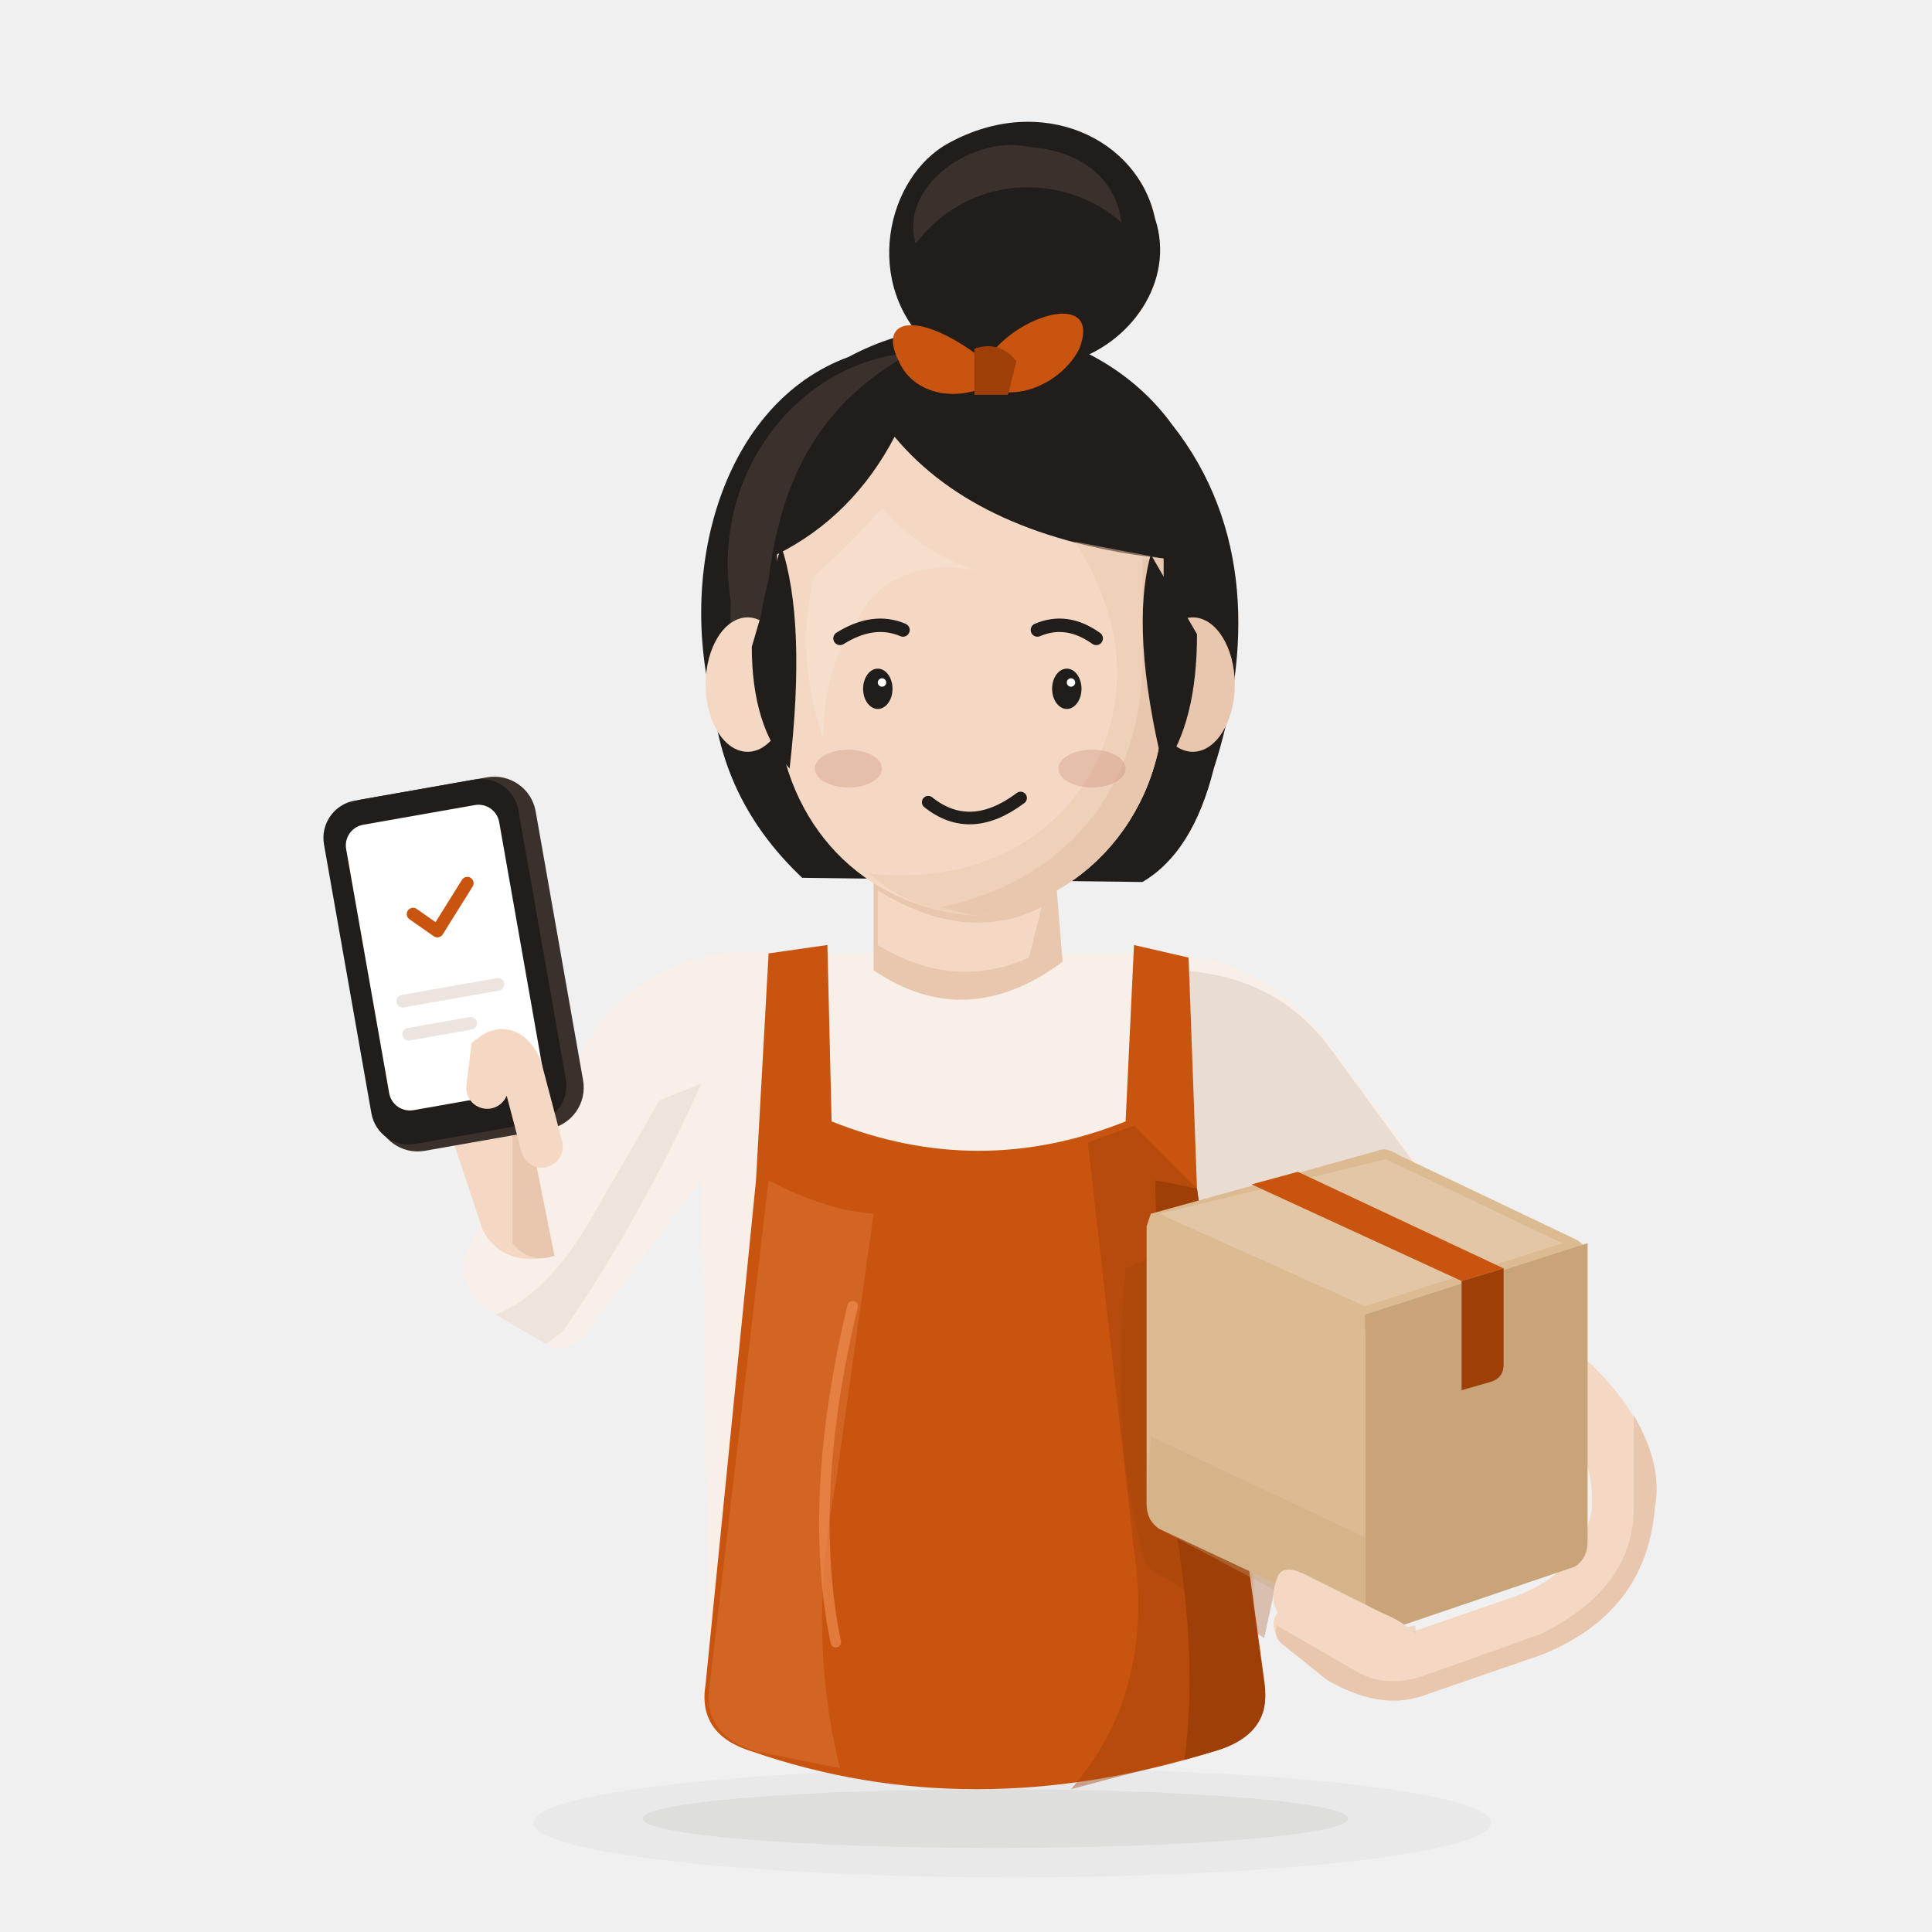
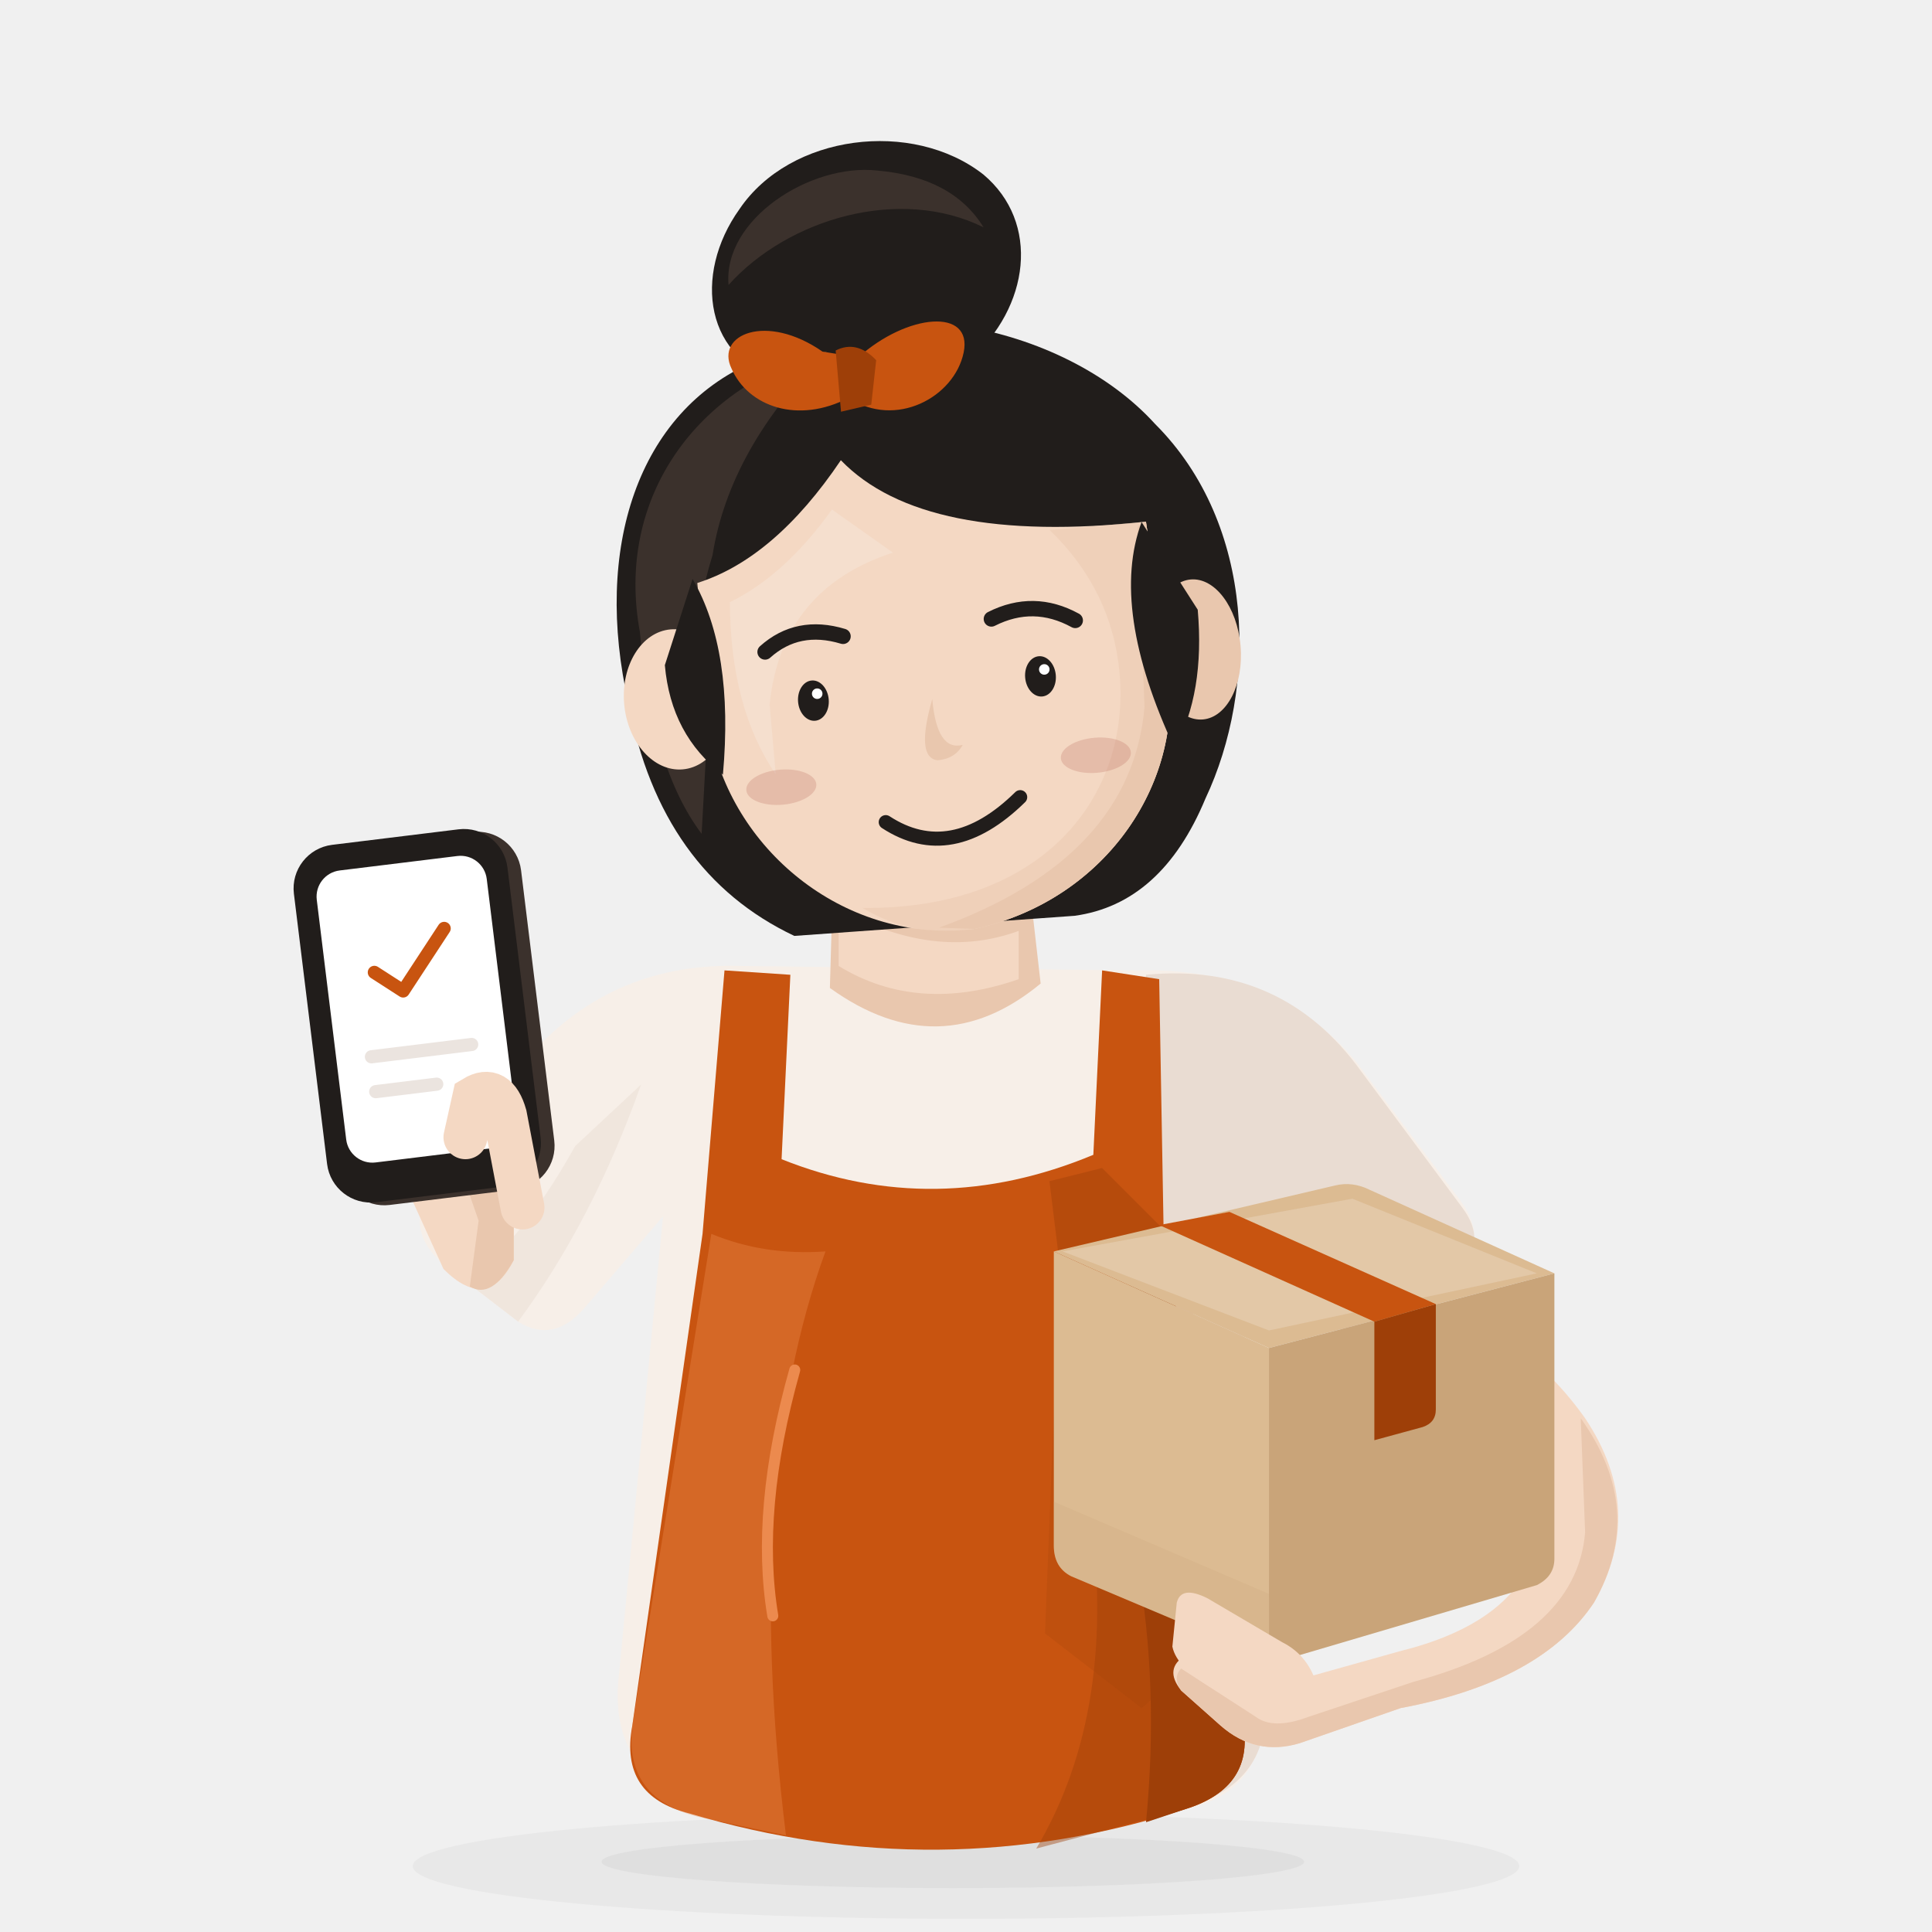
- <svg xmlns="http://www.w3.org/2000/svg" viewBox="0 0 460 460">
-   <g transform="translate(30)">
-     <ellipse cx="211" cy="434" fill="#211d1b" opacity=".035" rx="114" ry="13" />
-     <ellipse cx="207" cy="433" fill="#211d1b" opacity=".055" rx="84" ry="7" />
-     <path fill="#f7efe8" d="M155 227q-25-3-42 16l-31 53q-5 10 6 17l12 7q6 4 12-6l25-33 2 120q60 28 130 6l-2-124 24 30q7 9 16 1l11-9q7-6-2-17l-30-40q-16-21-40-21Z" />
-     <path fill="#e9dcd2" d="M250 231q24 1 37 19l30 41q7 10-1 16l-13 11q-5 3-12-5l-24-30 2 124-21 7Z" />
-     <path fill="#e9dcd2" d="M137 258q-15 33-33 59l-4 3-12-7q13-5 24-25l15-26Z" opacity=".6" />
-     <path fill="#c85410" d="m153 227 14-2 1 42q35 14 70 0l2-42 13 3 2 55 16 117q2 13-12 17-58 18-110 0-13-4-11-16l12-120Z" />
-     <path fill="#ec8a4e" d="M153 281q13 7 25 8l-9 64q-7 36 1 68l-20-4q-13-4-11-16Z" opacity=".32" />
-     <path fill="#9e3f08" d="m229 272 11-4 15 15 16 118q2 12-12 16l-34 9q20-23 15-57Z" opacity=".42" />
-     <path fill="#9e3f08" d="m245 281 10 2 16 118q2 12-12 16l-7 2q4-29-5-70Z" />
-     <path fill="none" stroke="#ec8a4e" stroke-linecap="round" stroke-width="2.5" d="M173 311q-11 46-4 80" opacity=".7" />
-     <path fill="#9e3f08" d="m238 302 19-8 29 26-15 70-28-17q-9-29-5-71" opacity=".28" />
-     <path fill="#f4d8c3" d="M85 293q5 9 17 6l-6-30-12-23q-5-7-11-3-5 4 0 14Z" />
-     <path fill="#e9c7ae" d="M92 269h4l6 30q-6 2-10-3Z" />
-     <g transform="rotate(-10 79 232)">
-       <rect width="50" height="85" x="54" y="187" fill="#3b312c" rx="10" />
-       <rect width="47" height="83" x="53" y="187" fill="#211d1b" rx="9" />
-       <rect width="37" height="69" x="58" y="193" fill="#fff" rx="5" />
-       <path fill="none" stroke="#c85410" stroke-linecap="round" stroke-linejoin="round" stroke-width="3" d="m71 216 5 5 9-10" />
-       <path stroke="#ebe4df" stroke-linecap="round" stroke-width="3" d="M65 236h23m-23 8h15" />
+ <svg xmlns="http://www.w3.org/2000/svg" viewBox="0 0 440 440">
+   <g transform="translate(10)">
+     <ellipse cx="210" cy="425" fill="#211d1b" opacity=".04" rx="126" ry="12" />
+     <ellipse cx="207" cy="424" fill="#211d1b" opacity=".045" rx="80" ry="6" />
+     <path fill="#f7efe8" d="M159 220q-29-1-48 20l-23 31q-6 9 3 17l17 13q8 5 15-3l18-21-10 104q-3 24 21 31 54 17 108 0 19-4 18-26l-6-110 21 24q7 9 15 2l14-13q7-6 1-15l-24-32q-18-22-51-21Z" />
+     <path fill="#e9dcd2" d="M251 222q31-3 49 22l23 31q6 8-1 14l-14 13q-8 7-15-2l-21-24 6 110q2 19-16 25l-14 4Z" />
+     <path fill="#e9dcd2" d="M136 247q-11 31-28 54l-13-10q12-5 26-30Z" opacity=".48" />
+     <path fill="#c85410" d="m155 221 15 1-2 42q35 14 71-1l2-42 13 2 1 57 18 112q3 15-13 20-56 18-113 1-16-4-13-20l16-112Z" />
+     <path fill="#ec8a4e" d="M152 281q12 5 26 4-19 52-9 133l-19-4q-18-4-16-21Z" opacity=".36" />
+     <path fill="#9e3f08" d="m229 269 12-3 14 14 18 112q3 15-13 20l-34 9q19-32 12-79Z" opacity=".42" />
+     <path fill="#9e3f08" d="m247 284 8-4 18 112q3 15-13 20l-9 3q3-31-2-59Z" />
+     <path fill="none" stroke="#ec8a4e" stroke-linecap="round" stroke-width="2.5" d="M171 312q-9 32-5 56" />
+     <path fill="#9e3f08" d="m231 296 29-3 20 70-30 26-22-17Z" opacity=".22" />
+     <path fill="#f4d8c3" d="M107 287q-6 12-16 2l-10-22-6-19q-2-7 3-10 7-3 10 6l7 15 12 12Z" />
+     <path fill="#e9c7ae" d="m91 255 16 16v16q-5 9-10 6l2-15Z" />
+     <g transform="rotate(-7 88 235)">
+       <rect width="49" height="82" x="64" y="191" fill="#3b312c" rx="10" />
+       <rect width="49" height="82" x="61" y="190" fill="#211d1b" rx="10" />
+       <rect width="39" height="67" x="66" y="196" fill="#fff" rx="6" />
+       <path fill="none" stroke="#c85410" stroke-linecap="round" stroke-linejoin="round" stroke-width="3" d="m77 220 6 5 11-13" />
+       <path stroke="#ebe4df" stroke-linecap="round" stroke-width="3" d="M74 239h23m-23 8h14" />
    </g>
-     <path fill="none" stroke="#f4d8c3" stroke-linecap="round" stroke-width="10" d="m99 273-5-19q-3-6-7-3l-1 8" />
-     <path fill="#f4d8c3" d="M301 306q26-1 47 18 18 17 16 35-2 25-27 35l-29 10q-10 3-22-4l-10-8q-5-5-1-9 5-4 11 1l16 6 29-10q16-6 18-21 1-16-14-26l-28-6Z" />
-     <path fill="#e9c7ae" d="M359 337q7 12 5 22-2 25-27 35l-29 10q-10 3-22-4l-10-8q-3-2-2-5l19 11q7 4 16 1l28-10q22-11 22-30Z" />
-     <path fill="#dcbb92" d="m244 289 54-15q2-1 5 1l42 20q4 2 1 5l-50 17-52-25Z" />
-     <path fill="#f7efe8" d="m246 289 54-13 42 20-47 15Z" opacity=".22" />
-     <path fill="#dcbb92" d="m244 289 51 24v74l-49-23q-3-2-3-6v-66Z" />
-     <path fill="#c9a479" d="m295 313 53-17v71q0 4-3 6l-50 17Z" />
-     <path fill="#c9a479" d="m244 342 51 24v24l-49-26q-3-2-3-6Z" opacity=".3" />
-     <path fill="#c85410" d="m268 282 50 23 10-3-49-23Z" />
-     <path fill="#9e3f08" d="m318 305 10-3v23q0 3-3 4l-7 2Z" />
-     <path fill="#e9c7ae" d="m276 378 21 11 10-2v6l-11 3-19-11Z" opacity=".6" />
-     <path fill="#f4d8c3" d="M274 376q1-4 7-1l18 9q5 2 8 5l2 5-9 4-21-10q-8-4-5-12" />
-     <g transform="translate(83 5)">
-       <path fill="#211d1b" d="M109 78c-17-15-11-41 4-49 22-12 45-1 49 18 5 15-6 30-20 34Z" />
-       <path fill="#3b312c" d="M105 53c-4-14 14-26 27-23 14 1 21 9 22 18-12-11-35-13-49 5" />
-       <path fill="#211d1b" d="M57 164c-9-33 2-73 32-84 28-15 61-6 77 16 19 24 19 54 10 82q-5 20-17 27l-81-1q-18-17-21-40" />
-       <path fill="#3b312c" d="M61 138c-5-30 16-57 43-59-22 12-31 30-34 54q-6 22 3 41-13-11-12-36" />
-       <path fill="#c85410" d="M119 79c-14-10-23-8-18 2 3 7 12 10 21 6 7 4 18-1 22-9 5-13-12-9-20 0Z" />
-       <path fill="#9e3f08" d="M119 78q6-2 10 3l-2 8h-8Z" />
-       <path fill="#e9c7ae" d="M95 191v35q22 15 45-2l-3-37Z" />
-       <path fill="#f4d8c3" d="M96 207v13q18 11 36 3l3-12q-18 9-39-4" />
-       <ellipse cx="65" cy="158" fill="#f4d8c3" rx="10" ry="16" />
-       <ellipse cx="171" cy="158" fill="#e9c7ae" rx="10" ry="16" />
-       <path fill="#f4d8c3" d="M72 127q18-9 28-28 20 24 64 29v32c1 28-19 51-45 53-27-2-45-22-47-48Z" />
-       <path fill="#e9c7ae" d="m143 124 21 4v32c1 28-19 51-45 53q-15-1-25-10c37 4 59-21 59-48q0-15-10-31" opacity=".5" />
-       <path fill="#e9c7ae" d="M159 128h5v32c1 28-19 51-45 53l-8-2c33-7 49-32 48-62Z" />
-       <path fill="#f7efe8" d="M81 132q8-7 16-16 10 11 23 15c-13-3-25 2-29 12q-8 11-8 28-7-21-2-39" opacity=".25" />
-       <path fill="#211d1b" d="M73 125q6 18 2 53-9-10-9-29Zm88 2q-5 18 3 51 8-11 8-32Z" />
-       <path fill="none" stroke="#211d1b" stroke-linecap="round" stroke-width="3.2" d="M87 147q8-5 15-2m32 0q7-3 14 2" />
-       <ellipse cx="96" cy="159" fill="#211d1b" rx="3.5" ry="4.8" />
-       <ellipse cx="141" cy="159" fill="#211d1b" rx="3.5" ry="4.8" />
-       <circle cx="97" cy="157.5" r="1" fill="#fff" />
-       <circle cx="142" cy="157.5" r="1" fill="#fff" />
-       <ellipse cx="89" cy="178" fill="#a94c3f" opacity=".18" rx="8" ry="4.5" />
-       <ellipse cx="147" cy="178" fill="#a94c3f" opacity=".18" rx="8" ry="4.5" />
-       <path fill="none" stroke="#211d1b" stroke-linecap="round" stroke-width="3" d="M108 186q10 8 22-1" />
+     <path fill="none" stroke="#f4d8c3" stroke-linecap="round" stroke-width="10" d="m109 275-4-21q-2-7-7-4l-2 9" />
+     <path fill="#f4d8c3" d="M302 292q32 7 49 31 14 21 2 42-12 18-44 24l-23 8q-10 3-18-4l-9-8q-4-5 1-8 4-3 10 2l14 4 25-7q24-6 30-21 5-13-5-26l-29-13Z" />
+     <path fill="#e9c7ae" d="M350 323q15 21 3 42-12 18-44 24l-23 8q-10 3-18-4l-9-8q-2-3 0-5l17 11q4 3 12 0l24-8q37-10 39-34Z" />
+     <path fill="#dcbb92" d="m230 285 64-15q4-1 8 1l42 19-65 17Z" />
+     <path fill="#f7efe8" d="m232 285 66-12 42 17-61 13Z" opacity=".25" />
+     <path fill="#dcbb92" d="m230 285 49 22v71l-45-19q-4-2-4-7Z" />
+     <path fill="#c9a479" d="m279 307 65-17v65q0 4-4 6l-61 18Z" />
+     <path fill="#c9a479" d="m230 342 49 21v15l-45-19q-4-2-4-7Z" opacity=".22" />
+     <path fill="#c85410" d="m254 279 49 22 14-4-47-21Z" />
+     <path fill="#9e3f08" d="m303 301 14-4v24q0 3-3 4l-11 3Z" />
+     <path fill="#f4d8c3" d="M258 365q1-4 7-1l17 10q6 3 8 10l-8 8-15-7q-9-5-10-10Z" />
+     <path fill="#e9c7ae" d="m180 190-1 35q25 18 48-1l-4-35Z" />
+     <path fill="#f4d8c3" d="M181 207v13q18 11 41 3v-11q-19 7-41-5" />
+     <g transform="rotate(-5 150.548 -817.458)">
+       <path fill="#211d1b" d="M90 85c-18-6-19-26-7-40 13-16 41-17 56-3 12 12 8 31-7 42Z" />
+       <path fill="#3b312c" d="M79 62c0-15 21-26 36-23q17 3 23 15c-18-11-44-6-59 8" />
+       <path fill="#211d1b" d="M48 155c-5-36 8-66 35-75 28-15 71-3 90 22 21 25 18 62 4 86q-12 23-32 24l-64-1q-29-17-33-56" />
+       <path fill="#3b312c" d="M52 139c-3-31 18-55 48-60q-24 20-30 44-9 22-5 42l-3 21q-10-16-10-47" />
+       <path fill="#c85410" d="M99 79c-12-10-24-6-21 2 3 9 14 14 26 9 10 8 24 2 27-8s-12-10-24-1Z" />
+       <path fill="#9e3f08" d="M102 79q5-2 9 3l-2 10-7 1Z" />
+       <ellipse cx="59" cy="155" fill="#f4d8c3" rx="12" ry="16" />
+       <ellipse cx="178" cy="154" fill="#e9c7ae" rx="10" ry="16" />
+       <path fill="#f4d8c3" d="M66 129q18-4 35-25 17 21 68 20l2 33c2 26-18 52-49 56-29 1-53-22-56-49Z" />
+       <path fill="#e9c7ae" d="M147 124h22l2 33c2 26-18 52-49 56q-14 1-25-7c41 4 63-20 63-48q0-19-13-34" opacity=".44" />
+       <path fill="#e9c7ae" d="m167 125 2-1 2 33c2 26-18 52-49 56l-8-1q45-12 51-46Z" />
+       <path fill="#f7efe8" d="M73 134q13-5 25-19l13 11q-26 6-31 32v16q-9-16-7-40" opacity=".28" />
+       <path fill="#211d1b" d="M65 128q8 17 3 45-11-10-11-26Zm103-4q-9 19 3 52 8-12 8-31Z" />
+       <path fill="none" stroke="#211d1b" stroke-linecap="round" stroke-width="3.5" d="M80 146q8-6 18-2m34-1q10-4 19 2" />
+       <ellipse cx="90" cy="158" fill="#211d1b" rx="3.5" ry="4.6" />
+       <ellipse cx="142" cy="157" fill="#211d1b" rx="3.5" ry="4.6" />
+       <circle cx="91" cy="156.5" r="1.2" fill="#fff" />
+       <circle cx="143" cy="155.5" r="1.2" fill="#fff" />
+       <path fill="#e9c7ae" d="M117 160q-5 13 0 14 4 0 6-3-6 1-6-11" />
+       <ellipse cx="81" cy="177" fill="#a94c3f" opacity=".2" rx="8" ry="4" />
+       <ellipse cx="153" cy="176" fill="#a94c3f" opacity=".2" rx="8" ry="4" />
+       <path fill="none" stroke="#211d1b" stroke-linecap="round" stroke-width="3.2" d="M104 187q14 11 31-3" />
    </g>
  </g>
</svg>
